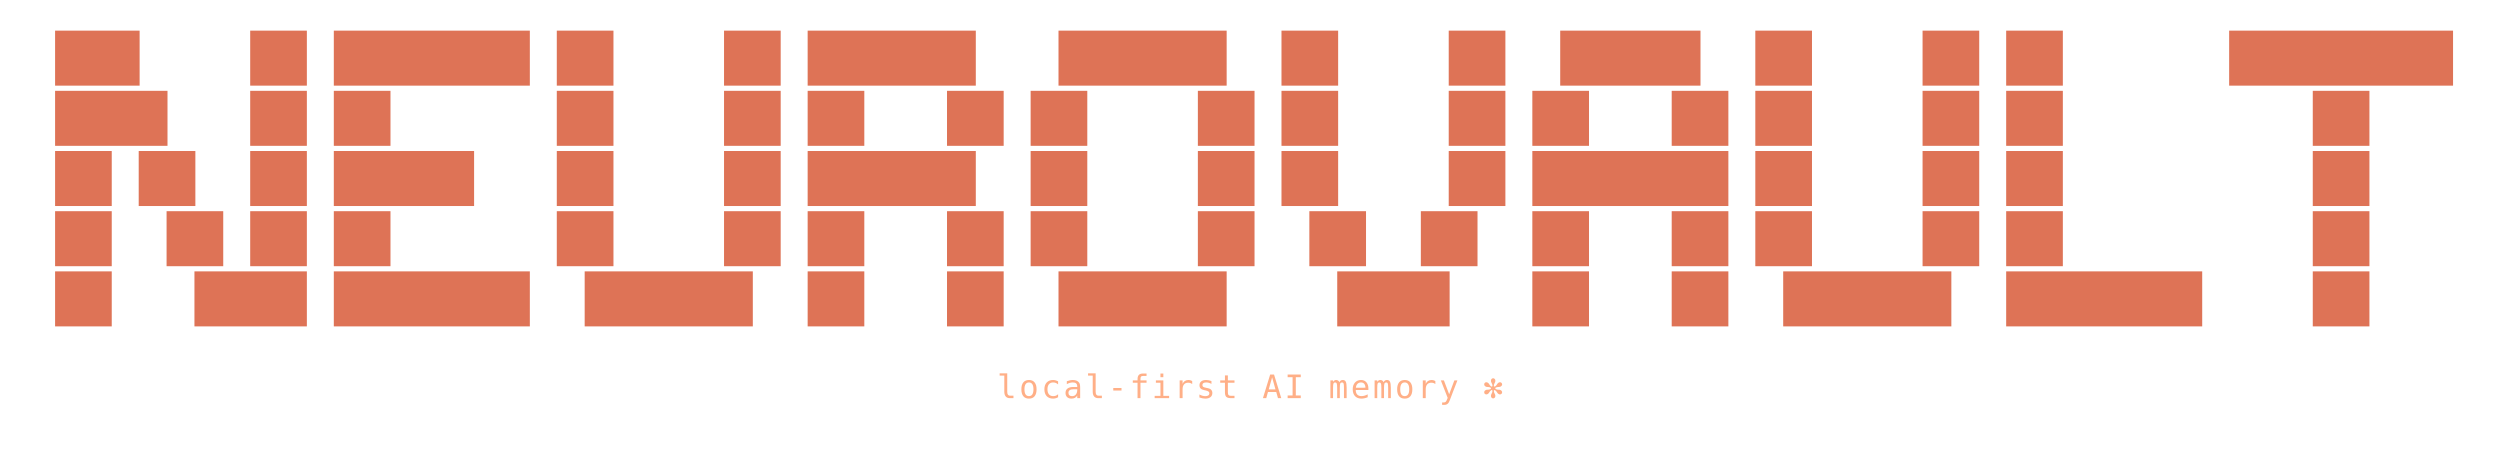
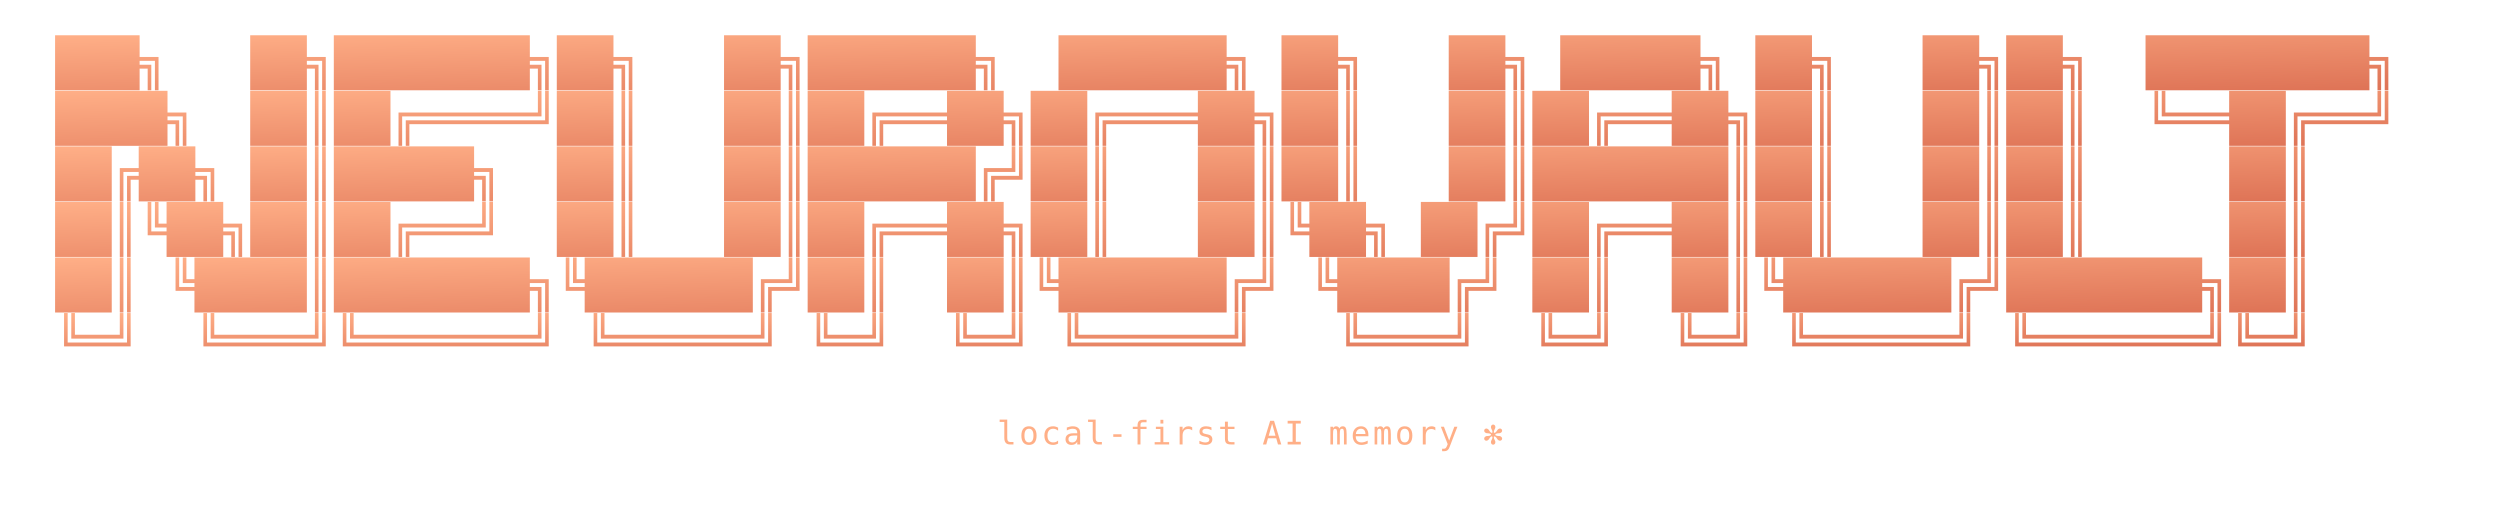
- <svg xmlns="http://www.w3.org/2000/svg" viewBox="0 0 1080 200" width="1080" height="200" preserveAspectRatio="xMidYMid meet">
+ <svg xmlns="http://www.w3.org/2000/svg" viewBox="0 0 1080 220" width="1080" height="220" preserveAspectRatio="xMidYMid meet">
  <defs>
+     <linearGradient id="nv-brand-grad" x1="0" y1="0" x2="1" y2="1">
+       <stop offset="0%" stop-color="#FFAF87" />
+       <stop offset="100%" stop-color="#DE7356" />
+     </linearGradient>
    <style>
      .t {
        font-family: "JetBrains Mono", "Fira Code", "SF Mono", "Menlo", "Consolas", "Cascadia Code", "DejaVu Sans Mono", ui-monospace, monospace;
        font-size: 20px;
        font-weight: 700;
-         fill: #DE7356;
+         fill: url(#nv-brand-grad);
        white-space: pre;
      }
      .tag {
-         font-family: "JetBrains Mono", "Fira Code", "SF Mono", "Menlo", "Consolas", "Cascadia Code", ui-monospace, monospace;
+         font-family: "JetBrains Mono", "Fira Code", "SF Mono", "Menlo", "Consolas", ui-monospace, monospace;
        font-size: 14px;
        fill: #FFAF87;
        letter-spacing: 0.08em;
      }
    </style>
  </defs>
-   <g transform="translate(24, 32)">
-     <text class="t" x="0" y="0" xml:space="preserve">███    ██ ███████ ██    ██ ██████   ██████  ██    ██  █████  ██    ██ ██      ████████</text>
-     <text class="t" x="0" y="26" xml:space="preserve">████   ██ ██      ██    ██ ██   ██ ██    ██ ██    ██ ██   ██ ██    ██ ██         ██   </text>
-     <text class="t" x="0" y="52" xml:space="preserve">██ ██  ██ █████   ██    ██ ██████  ██    ██ ██    ██ ███████ ██    ██ ██         ██   </text>
-     <text class="t" x="0" y="78" xml:space="preserve">██  ██ ██ ██      ██    ██ ██   ██ ██    ██  ██  ██  ██   ██ ██    ██ ██         ██   </text>
-     <text class="t" x="0" y="104" xml:space="preserve">██   ████ ███████  ██████  ██   ██  ██████    ████   ██   ██  ██████  ███████    ██   </text>
+   <g transform="translate(24, 34)">
+     <text class="t" x="0" y="0" xml:space="preserve">███╗   ██╗███████╗██╗   ██╗██████╗  ██████╗ ██╗   ██╗ █████╗ ██╗   ██╗██╗  ████████╗</text>
+     <text class="t" x="0" y="24" xml:space="preserve">████╗  ██║██╔════╝██║   ██║██╔══██╗██╔═══██╗██║   ██║██╔══██╗██║   ██║██║  ╚══██╔══╝</text>
+     <text class="t" x="0" y="48" xml:space="preserve">██╔██╗ ██║█████╗  ██║   ██║██████╔╝██║   ██║██║   ██║███████║██║   ██║██║     ██║</text>
+     <text class="t" x="0" y="72" xml:space="preserve">██║╚██╗██║██╔══╝  ██║   ██║██╔══██╗██║   ██║╚██╗ ██╔╝██╔══██║██║   ██║██║     ██║</text>
+     <text class="t" x="0" y="96" xml:space="preserve">██║ ╚████║███████╗╚██████╔╝██║  ██║╚██████╔╝ ╚████╔╝ ██║  ██║╚██████╔╝███████╗██║</text>
+     <text class="t" x="0" y="120" xml:space="preserve">╚═╝  ╚═══╝╚══════╝ ╚═════╝ ╚═╝  ╚═╝ ╚═════╝   ╚═══╝  ╚═╝  ╚═╝ ╚═════╝ ╚══════╝╚═╝</text>
  </g>
-   <text class="tag" x="540" y="172" text-anchor="middle">local-first AI memory  ✻</text>
+   <text class="tag" x="540" y="192" text-anchor="middle">local-first AI memory  ✻</text>
</svg>
